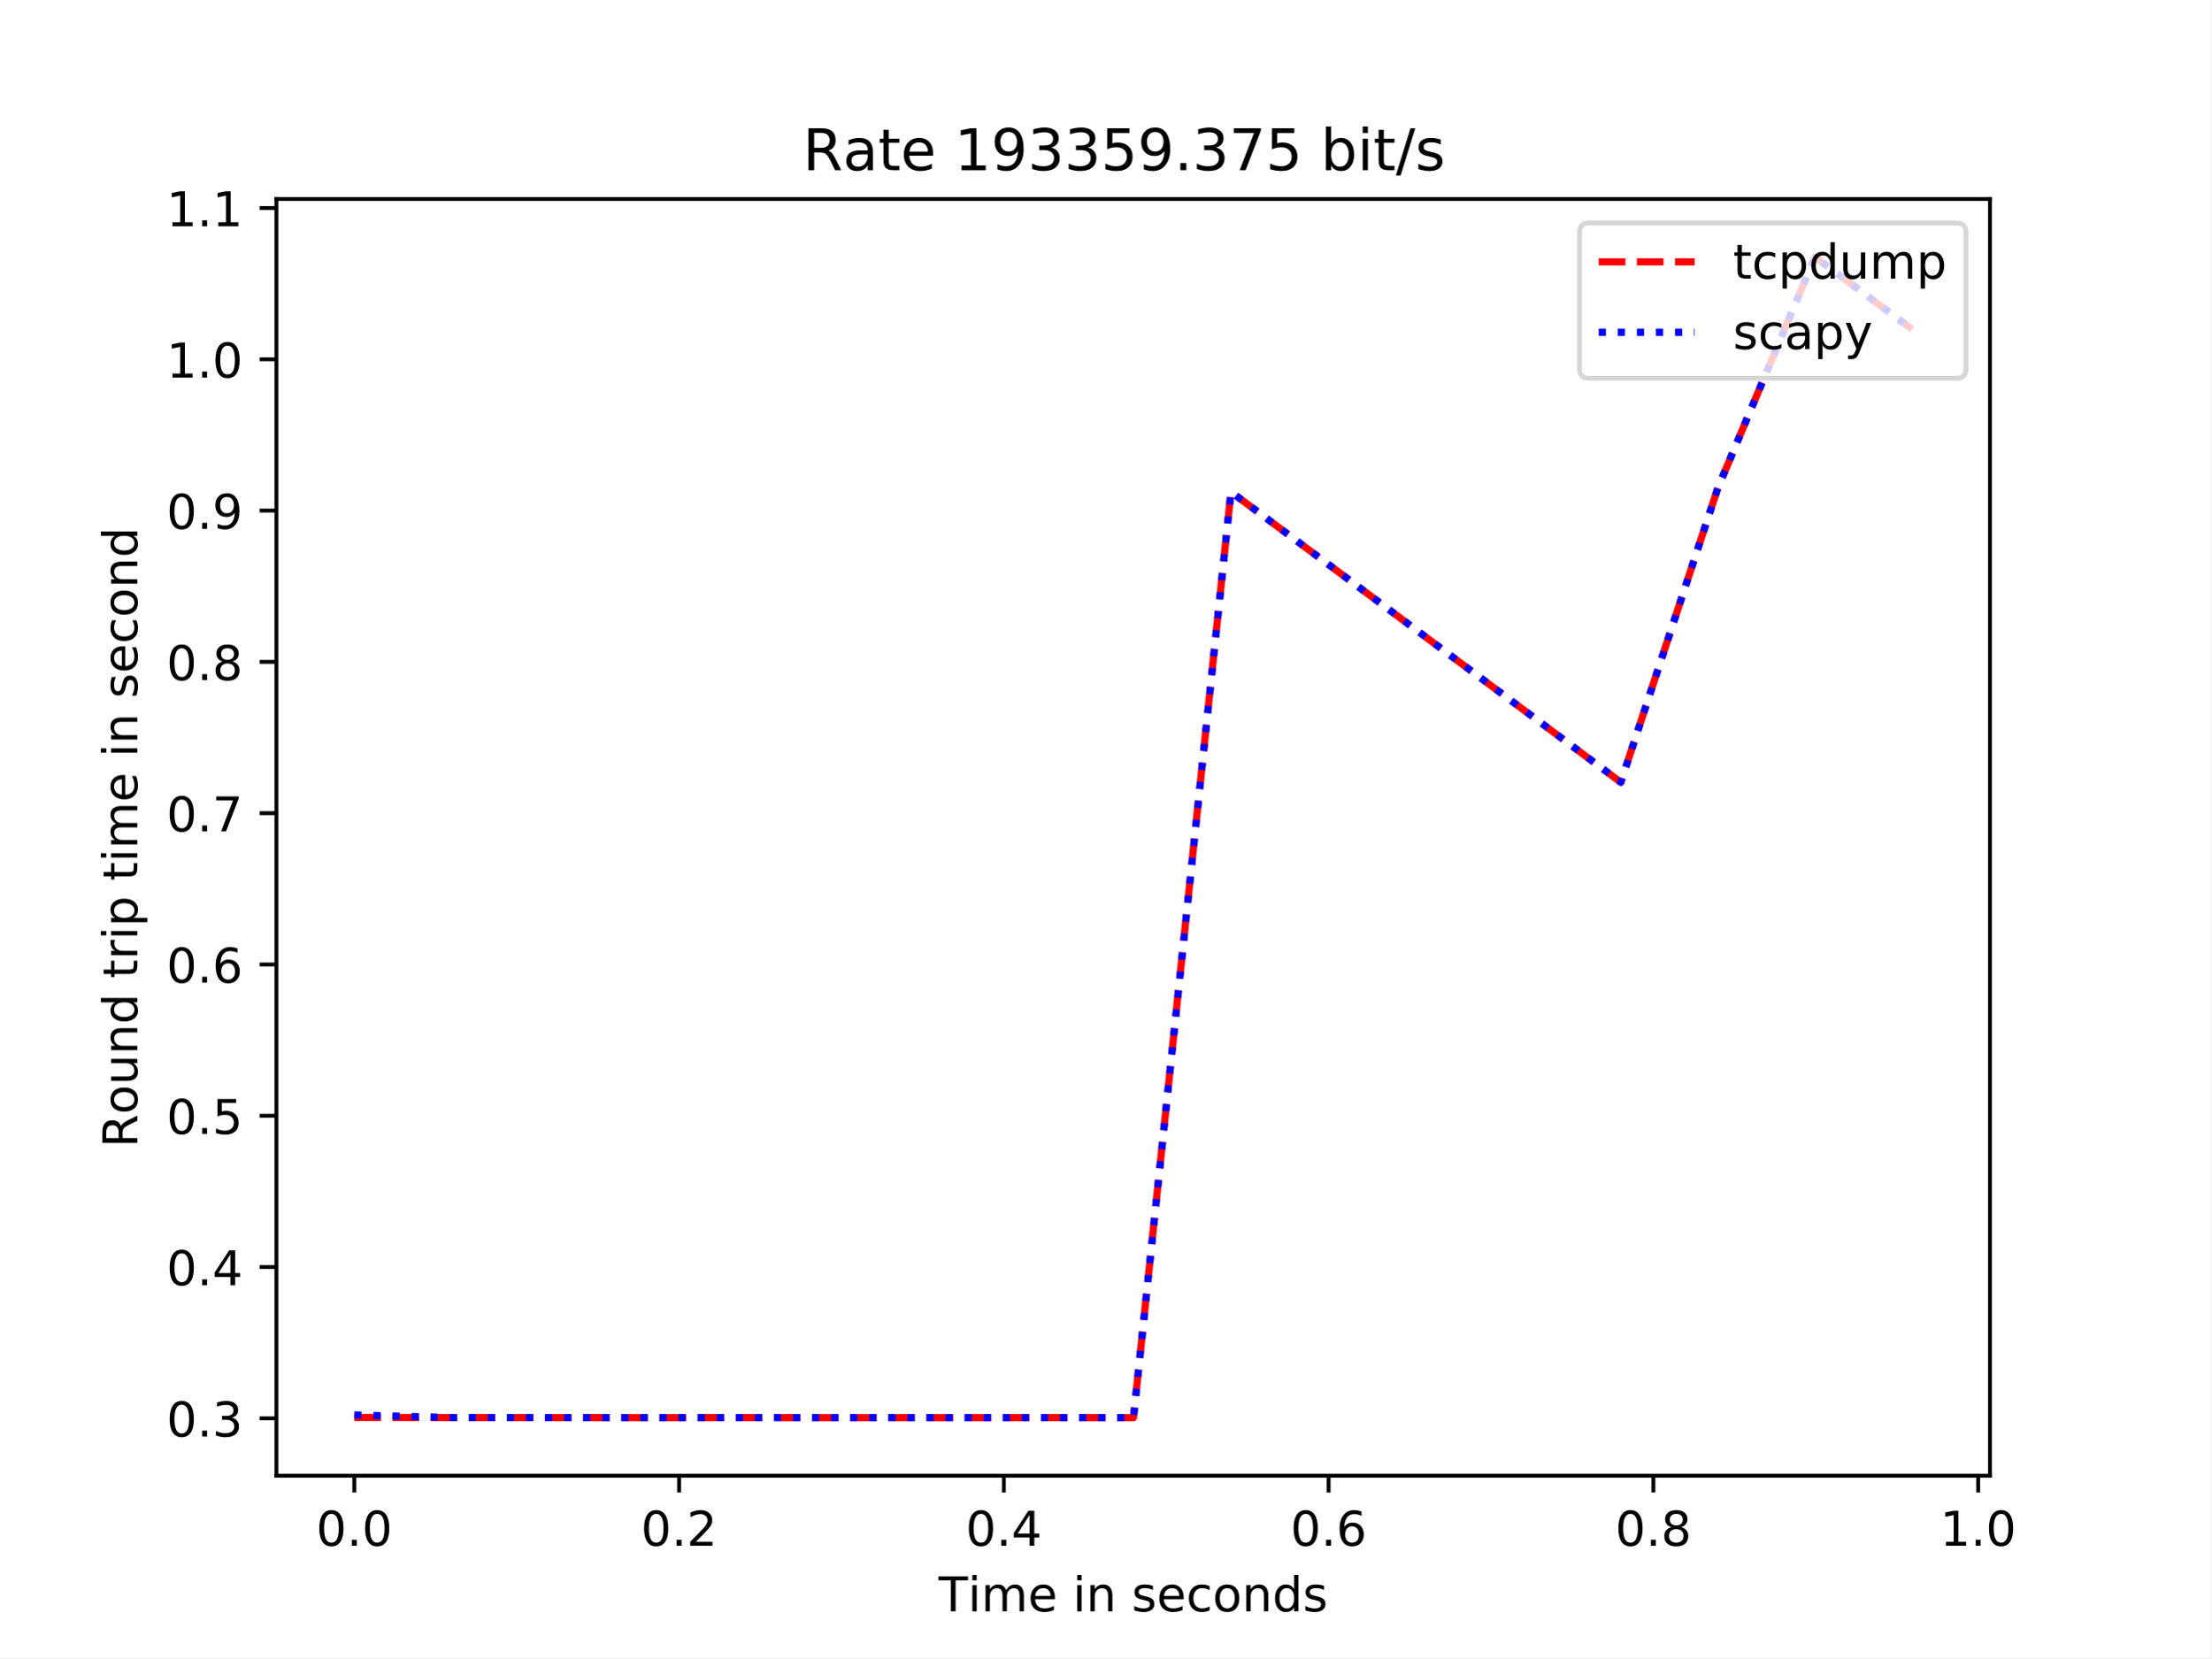
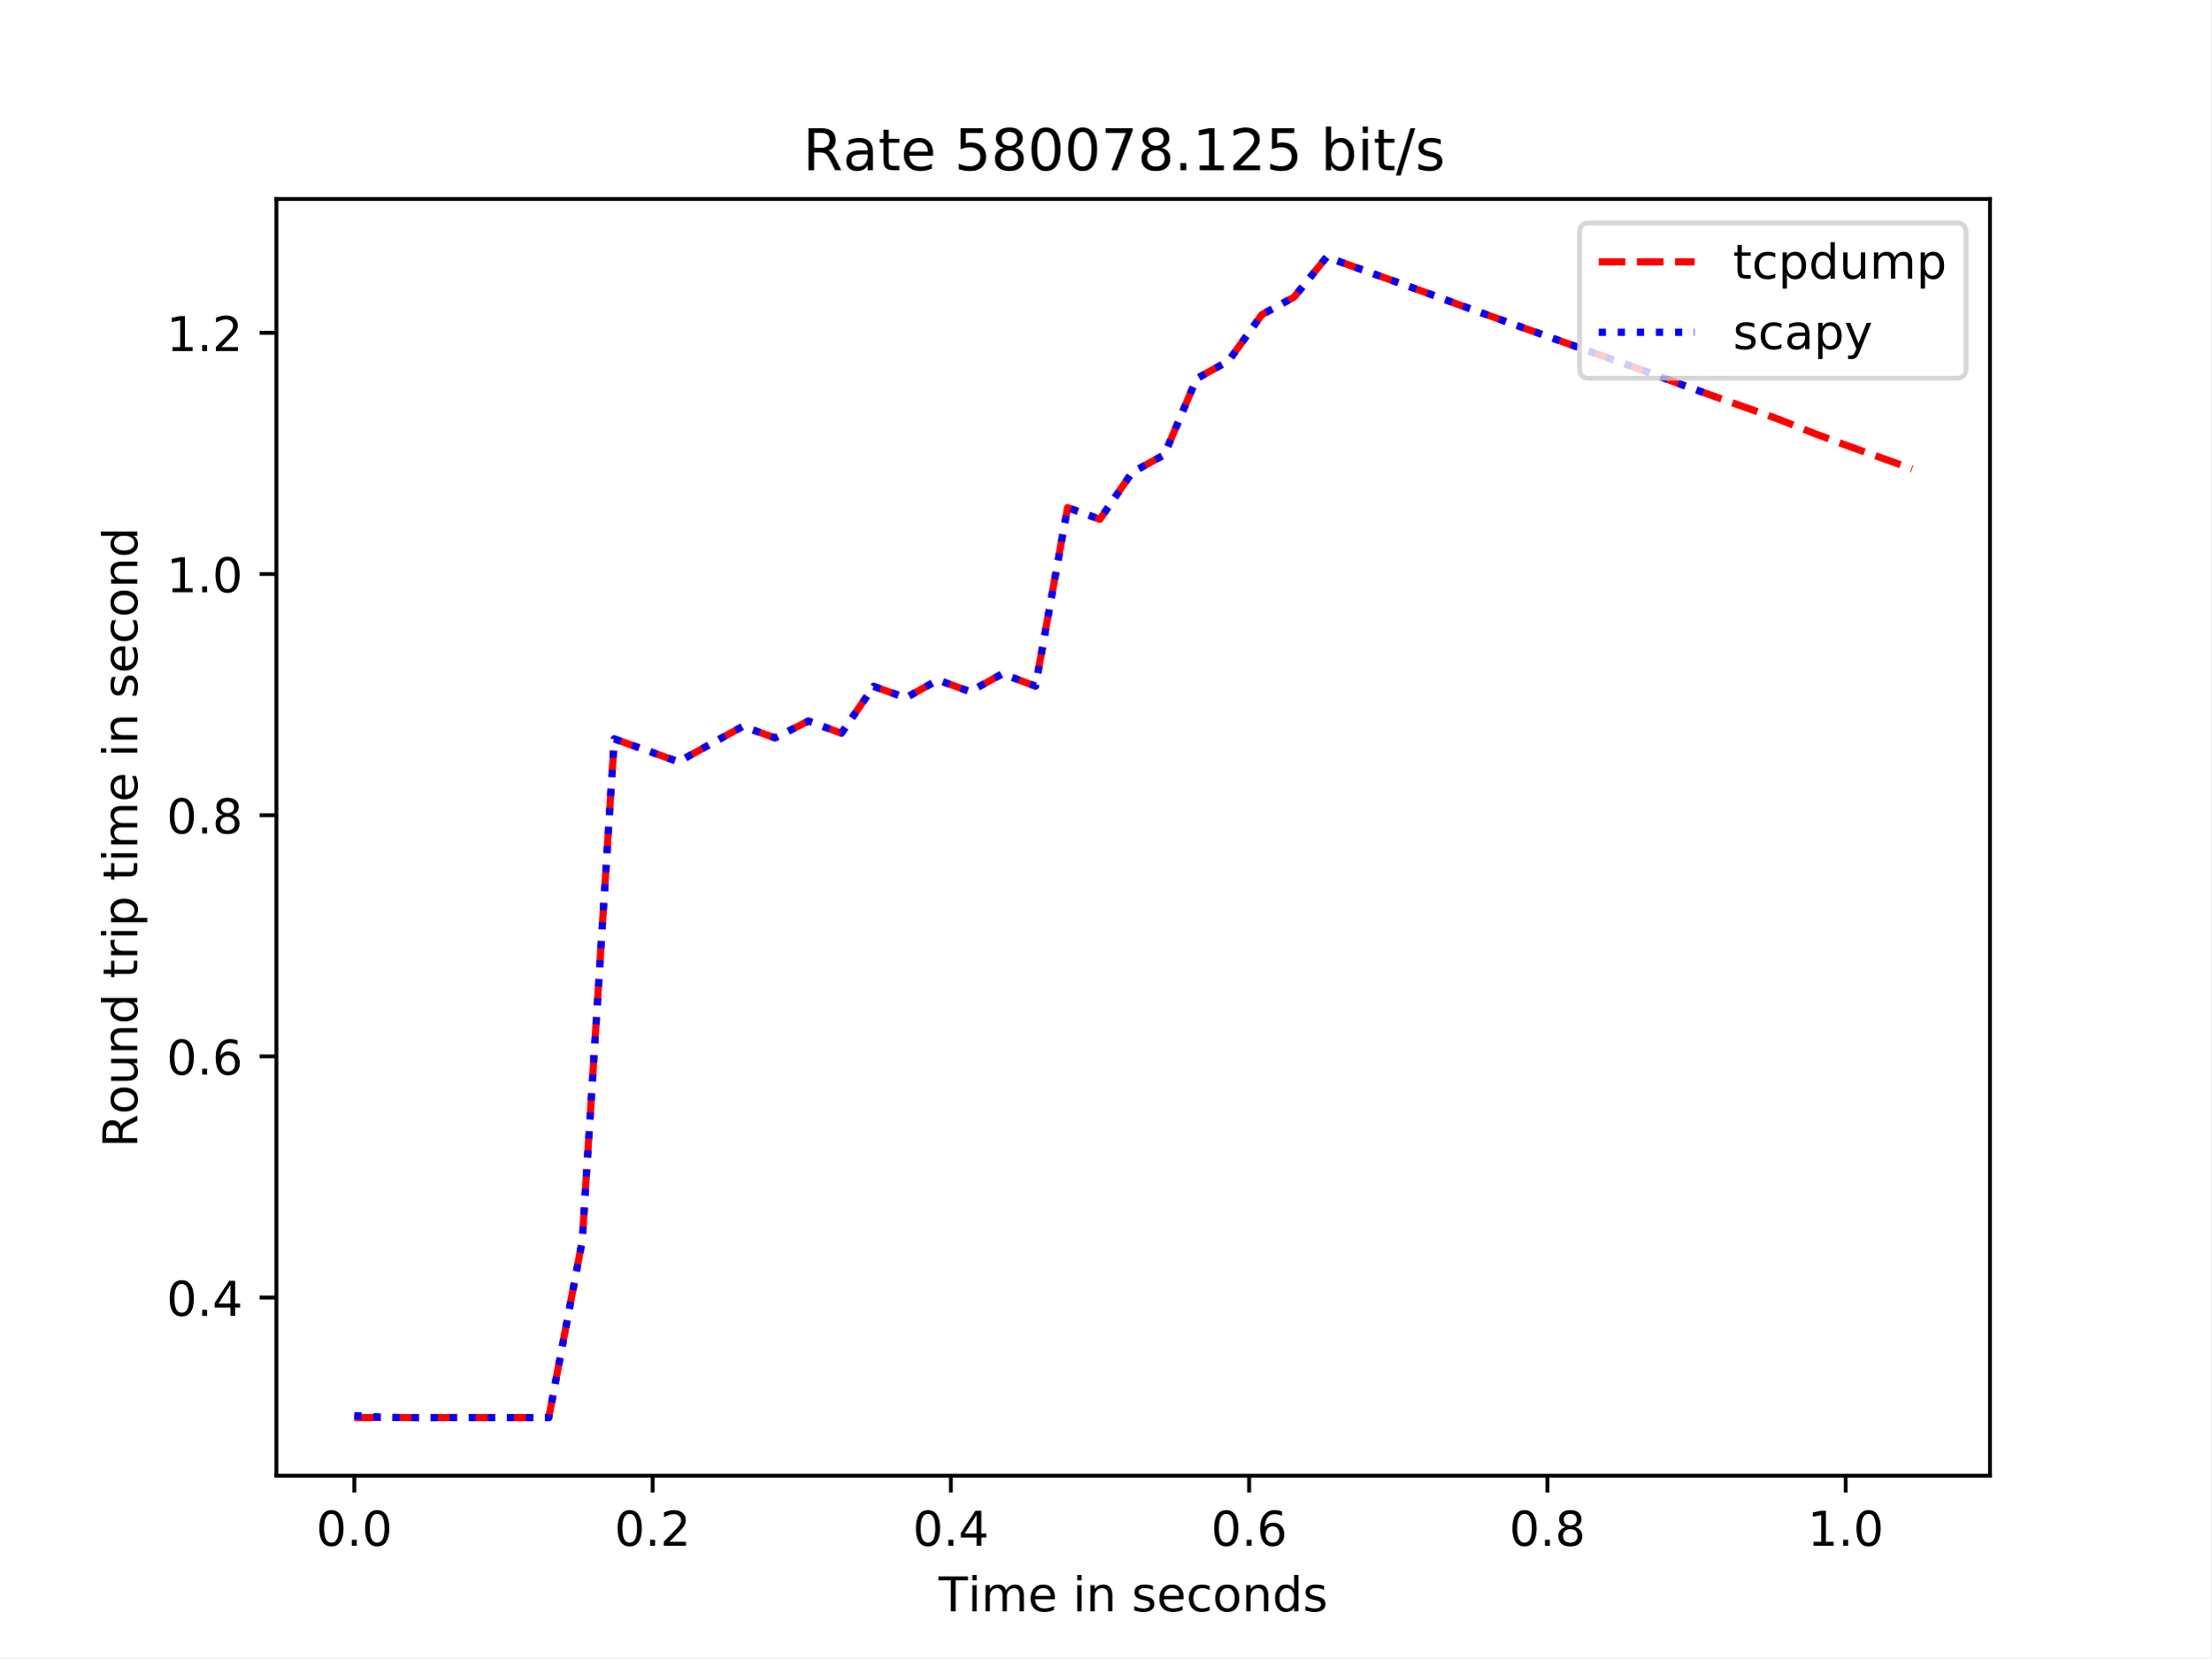
<svg xmlns="http://www.w3.org/2000/svg" xmlns:xlink="http://www.w3.org/1999/xlink" height="345.6pt" version="1.1" viewBox="0 0 460.8 345.6" width="460.8pt">
  <defs>
    <style type="text/css">
*{stroke-linecap:butt;stroke-linejoin:round;}
  </style>
  </defs>
  <g id="figure_1">
    <g id="patch_1">
      <path d="M 0 345.6  L 460.8 345.6  L 460.8 0  L 0 0  z " style="fill:#ffffff;" />
    </g>
    <g id="axes_1">
      <g id="patch_2">
        <path d="M 57.6 307.584  L 414.72 307.584  L 414.72 41.472  L 57.6 41.472  z " style="fill:#ffffff;" />
      </g>
      <g id="matplotlib.axis_1">
        <g id="xtick_1">
          <g id="line2d_1">
            <defs>
-               <path d="M 0 0  L 0 3.5  " id="m131bdda9d8" style="stroke:#000000;stroke-width:0.8;" />
-             </defs>
-             <g>
-               <use style="stroke:#000000;stroke-width:0.8;" x="73.833" xlink:href="#m131bdda9d8" y="307.584" />
+               <path d="M 0 0  L 0 3.5  " id="m1b5c8229ff" style="stroke:#000000;stroke-width:0.8;" />
+             </defs>
+             <g>
+               <use style="stroke:#000000;stroke-width:0.8;" x="73.833" xlink:href="#m1b5c8229ff" y="307.584" />
            </g>
          </g>
          <g id="text_1">
            <defs>
              <path d="M 31.781 66.406  Q 24.172 66.406 20.328 58.906  Q 16.5 51.422 16.5 36.375  Q 16.5 21.391 20.328 13.891  Q 24.172 6.391 31.781 6.391  Q 39.453 6.391 43.281 13.891  Q 47.125 21.391 47.125 36.375  Q 47.125 51.422 43.281 58.906  Q 39.453 66.406 31.781 66.406  z M 31.781 74.219  Q 44.047 74.219 50.516 64.516  Q 56.984 54.828 56.984 36.375  Q 56.984 17.969 50.516 8.266  Q 44.047 -1.422 31.781 -1.422  Q 19.531 -1.422 13.062 8.266  Q 6.594 17.969 6.594 36.375  Q 6.594 54.828 13.062 64.516  Q 19.531 74.219 31.781 74.219  z " id="DejaVuSans-30" />
              <path d="M 10.688 12.406  L 21 12.406  L 21 0  L 10.688 0  z " id="DejaVuSans-2e" />
            </defs>
            <g transform="translate(65.88116 322.1824)scale(0.1 -0.1)">
              <use xlink:href="#DejaVuSans-30" />
              <use x="63.623" xlink:href="#DejaVuSans-2e" />
              <use x="95.41" xlink:href="#DejaVuSans-30" />
            </g>
          </g>
        </g>
        <g id="xtick_2">
          <g id="line2d_2">
            <g>
-               <use style="stroke:#000000;stroke-width:0.8;" x="141.518" xlink:href="#m131bdda9d8" y="307.584" />
+               <use style="stroke:#000000;stroke-width:0.8;" x="135.997" xlink:href="#m1b5c8229ff" y="307.584" />
            </g>
          </g>
          <g id="text_2">
            <defs>
              <path d="M 19.188 8.297  L 53.609 8.297  L 53.609 0  L 7.328 0  L 7.328 8.297  Q 12.938 14.109 22.625 23.891  Q 32.328 33.688 34.812 36.531  Q 39.547 41.844 41.422 45.531  Q 43.312 49.219 43.312 52.781  Q 43.312 58.594 39.234 62.25  Q 35.156 65.922 28.609 65.922  Q 23.969 65.922 18.812 64.312  Q 13.672 62.703 7.812 59.422  L 7.812 69.391  Q 13.766 71.781 18.938 73  Q 24.125 74.219 28.422 74.219  Q 39.75 74.219 46.484 68.547  Q 53.219 62.891 53.219 53.422  Q 53.219 48.922 51.531 44.891  Q 49.859 40.875 45.406 35.406  Q 44.188 33.984 37.641 27.219  Q 31.109 20.453 19.188 8.297  z " id="DejaVuSans-32" />
            </defs>
-             <g transform="translate(133.5667 322.1824)scale(0.1 -0.1)">
+             <g transform="translate(128.0455 322.1824)scale(0.1 -0.1)">
              <use xlink:href="#DejaVuSans-30" />
              <use x="63.623" xlink:href="#DejaVuSans-2e" />
              <use x="95.41" xlink:href="#DejaVuSans-32" />
            </g>
          </g>
        </g>
        <g id="xtick_3">
          <g id="line2d_3">
            <g>
-               <use style="stroke:#000000;stroke-width:0.8;" x="209.204" xlink:href="#m131bdda9d8" y="307.584" />
+               <use style="stroke:#000000;stroke-width:0.8;" x="198.161" xlink:href="#m1b5c8229ff" y="307.584" />
            </g>
          </g>
          <g id="text_3">
            <defs>
              <path d="M 37.797 64.312  L 12.891 25.391  L 37.797 25.391  z M 35.203 72.906  L 47.609 72.906  L 47.609 25.391  L 58.016 25.391  L 58.016 17.188  L 47.609 17.188  L 47.609 0  L 37.797 0  L 37.797 17.188  L 4.891 17.188  L 4.891 26.703  z " id="DejaVuSans-34" />
            </defs>
-             <g transform="translate(201.2523 322.1824)scale(0.1 -0.1)">
+             <g transform="translate(190.2099 322.1824)scale(0.1 -0.1)">
              <use xlink:href="#DejaVuSans-30" />
              <use x="63.623" xlink:href="#DejaVuSans-2e" />
              <use x="95.41" xlink:href="#DejaVuSans-34" />
            </g>
          </g>
        </g>
        <g id="xtick_4">
          <g id="line2d_4">
            <g>
-               <use style="stroke:#000000;stroke-width:0.8;" x="276.889" xlink:href="#m131bdda9d8" y="307.584" />
+               <use style="stroke:#000000;stroke-width:0.8;" x="260.326" xlink:href="#m1b5c8229ff" y="307.584" />
            </g>
          </g>
          <g id="text_4">
            <defs>
              <path d="M 33.016 40.375  Q 26.375 40.375 22.484 35.828  Q 18.609 31.297 18.609 23.391  Q 18.609 15.531 22.484 10.953  Q 26.375 6.391 33.016 6.391  Q 39.656 6.391 43.531 10.953  Q 47.406 15.531 47.406 23.391  Q 47.406 31.297 43.531 35.828  Q 39.656 40.375 33.016 40.375  z M 52.594 71.297  L 52.594 62.312  Q 48.875 64.062 45.094 64.984  Q 41.312 65.922 37.594 65.922  Q 27.828 65.922 22.672 59.328  Q 17.531 52.734 16.797 39.406  Q 19.672 43.656 24.016 45.922  Q 28.375 48.188 33.594 48.188  Q 44.578 48.188 50.953 41.516  Q 57.328 34.859 57.328 23.391  Q 57.328 12.156 50.688 5.359  Q 44.047 -1.422 33.016 -1.422  Q 20.359 -1.422 13.672 8.266  Q 6.984 17.969 6.984 36.375  Q 6.984 53.656 15.188 63.938  Q 23.391 74.219 37.203 74.219  Q 40.922 74.219 44.703 73.484  Q 48.484 72.75 52.594 71.297  z " id="DejaVuSans-36" />
            </defs>
-             <g transform="translate(268.9379 322.1824)scale(0.1 -0.1)">
+             <g transform="translate(252.3742 322.1824)scale(0.1 -0.1)">
              <use xlink:href="#DejaVuSans-30" />
              <use x="63.623" xlink:href="#DejaVuSans-2e" />
              <use x="95.41" xlink:href="#DejaVuSans-36" />
            </g>
          </g>
        </g>
        <g id="xtick_5">
          <g id="line2d_5">
            <g>
-               <use style="stroke:#000000;stroke-width:0.8;" x="344.575" xlink:href="#m131bdda9d8" y="307.584" />
+               <use style="stroke:#000000;stroke-width:0.8;" x="322.49" xlink:href="#m1b5c8229ff" y="307.584" />
            </g>
          </g>
          <g id="text_5">
            <defs>
              <path d="M 31.781 34.625  Q 24.75 34.625 20.719 30.859  Q 16.703 27.094 16.703 20.516  Q 16.703 13.922 20.719 10.156  Q 24.75 6.391 31.781 6.391  Q 38.812 6.391 42.859 10.172  Q 46.922 13.969 46.922 20.516  Q 46.922 27.094 42.891 30.859  Q 38.875 34.625 31.781 34.625  z M 21.922 38.812  Q 15.578 40.375 12.031 44.719  Q 8.5 49.078 8.5 55.328  Q 8.5 64.062 14.719 69.141  Q 20.953 74.219 31.781 74.219  Q 42.672 74.219 48.875 69.141  Q 55.078 64.062 55.078 55.328  Q 55.078 49.078 51.531 44.719  Q 48 40.375 41.703 38.812  Q 48.828 37.156 52.797 32.312  Q 56.781 27.484 56.781 20.516  Q 56.781 9.906 50.312 4.234  Q 43.844 -1.422 31.781 -1.422  Q 19.734 -1.422 13.25 4.234  Q 6.781 9.906 6.781 20.516  Q 6.781 27.484 10.781 32.312  Q 14.797 37.156 21.922 38.812  z M 18.312 54.391  Q 18.312 48.734 21.844 45.562  Q 25.391 42.391 31.781 42.391  Q 38.141 42.391 41.719 45.562  Q 45.312 48.734 45.312 54.391  Q 45.312 60.062 41.719 63.234  Q 38.141 66.406 31.781 66.406  Q 25.391 66.406 21.844 63.234  Q 18.312 60.062 18.312 54.391  z " id="DejaVuSans-38" />
            </defs>
-             <g transform="translate(336.6235 322.1824)scale(0.1 -0.1)">
+             <g transform="translate(314.5386 322.1824)scale(0.1 -0.1)">
              <use xlink:href="#DejaVuSans-30" />
              <use x="63.623" xlink:href="#DejaVuSans-2e" />
              <use x="95.41" xlink:href="#DejaVuSans-38" />
            </g>
          </g>
        </g>
        <g id="xtick_6">
          <g id="line2d_6">
            <g>
-               <use style="stroke:#000000;stroke-width:0.8;" x="412.261" xlink:href="#m131bdda9d8" y="307.584" />
+               <use style="stroke:#000000;stroke-width:0.8;" x="384.654" xlink:href="#m1b5c8229ff" y="307.584" />
            </g>
          </g>
          <g id="text_6">
            <defs>
              <path d="M 12.406 8.297  L 28.516 8.297  L 28.516 63.922  L 10.984 60.406  L 10.984 69.391  L 28.422 72.906  L 38.281 72.906  L 38.281 8.297  L 54.391 8.297  L 54.391 0  L 12.406 0  z " id="DejaVuSans-31" />
            </defs>
-             <g transform="translate(404.3091 322.1824)scale(0.1 -0.1)">
+             <g transform="translate(376.7029 322.1824)scale(0.1 -0.1)">
              <use xlink:href="#DejaVuSans-31" />
              <use x="63.623" xlink:href="#DejaVuSans-2e" />
              <use x="95.41" xlink:href="#DejaVuSans-30" />
            </g>
          </g>
        </g>
        <g id="text_7">
          <defs>
            <path d="M -0.297 72.906  L 61.375 72.906  L 61.375 64.594  L 35.5 64.594  L 35.5 0  L 25.594 0  L 25.594 64.594  L -0.297 64.594  z " id="DejaVuSans-54" />
            <path d="M 9.422 54.688  L 18.406 54.688  L 18.406 0  L 9.422 0  z M 9.422 75.984  L 18.406 75.984  L 18.406 64.594  L 9.422 64.594  z " id="DejaVuSans-69" />
            <path d="M 52 44.188  Q 55.375 50.25 60.062 53.125  Q 64.75 56 71.094 56  Q 79.641 56 84.281 50.016  Q 88.922 44.047 88.922 33.016  L 88.922 0  L 79.891 0  L 79.891 32.719  Q 79.891 40.578 77.094 44.375  Q 74.312 48.188 68.609 48.188  Q 61.625 48.188 57.562 43.547  Q 53.516 38.922 53.516 30.906  L 53.516 0  L 44.484 0  L 44.484 32.719  Q 44.484 40.625 41.703 44.406  Q 38.922 48.188 33.109 48.188  Q 26.219 48.188 22.156 43.531  Q 18.109 38.875 18.109 30.906  L 18.109 0  L 9.078 0  L 9.078 54.688  L 18.109 54.688  L 18.109 46.188  Q 21.188 51.219 25.484 53.609  Q 29.781 56 35.688 56  Q 41.656 56 45.828 52.969  Q 50 49.953 52 44.188  z " id="DejaVuSans-6d" />
            <path d="M 56.203 29.594  L 56.203 25.203  L 14.891 25.203  Q 15.484 15.922 20.484 11.062  Q 25.484 6.203 34.422 6.203  Q 39.594 6.203 44.453 7.469  Q 49.312 8.734 54.109 11.281  L 54.109 2.781  Q 49.266 0.734 44.188 -0.344  Q 39.109 -1.422 33.891 -1.422  Q 20.797 -1.422 13.156 6.188  Q 5.516 13.812 5.516 26.812  Q 5.516 40.234 12.766 48.109  Q 20.016 56 32.328 56  Q 43.359 56 49.781 48.891  Q 56.203 41.797 56.203 29.594  z M 47.219 32.234  Q 47.125 39.594 43.094 43.984  Q 39.062 48.391 32.422 48.391  Q 24.906 48.391 20.391 44.141  Q 15.875 39.891 15.188 32.172  z " id="DejaVuSans-65" />
            <path id="DejaVuSans-20" />
            <path d="M 54.891 33.016  L 54.891 0  L 45.906 0  L 45.906 32.719  Q 45.906 40.484 42.875 44.328  Q 39.844 48.188 33.797 48.188  Q 26.516 48.188 22.312 43.547  Q 18.109 38.922 18.109 30.906  L 18.109 0  L 9.078 0  L 9.078 54.688  L 18.109 54.688  L 18.109 46.188  Q 21.344 51.125 25.703 53.562  Q 30.078 56 35.797 56  Q 45.219 56 50.047 50.172  Q 54.891 44.344 54.891 33.016  z " id="DejaVuSans-6e" />
            <path d="M 44.281 53.078  L 44.281 44.578  Q 40.484 46.531 36.375 47.5  Q 32.281 48.484 27.875 48.484  Q 21.188 48.484 17.844 46.438  Q 14.5 44.391 14.5 40.281  Q 14.5 37.156 16.891 35.375  Q 19.281 33.594 26.516 31.984  L 29.594 31.297  Q 39.156 29.25 43.188 25.516  Q 47.219 21.781 47.219 15.094  Q 47.219 7.469 41.188 3.016  Q 35.156 -1.422 24.609 -1.422  Q 20.219 -1.422 15.453 -0.562  Q 10.688 0.297 5.422 2  L 5.422 11.281  Q 10.406 8.688 15.234 7.391  Q 20.062 6.109 24.812 6.109  Q 31.156 6.109 34.562 8.281  Q 37.984 10.453 37.984 14.406  Q 37.984 18.062 35.516 20.016  Q 33.062 21.969 24.703 23.781  L 21.578 24.516  Q 13.234 26.266 9.516 29.906  Q 5.812 33.547 5.812 39.891  Q 5.812 47.609 11.281 51.797  Q 16.75 56 26.812 56  Q 31.781 56 36.172 55.266  Q 40.578 54.547 44.281 53.078  z " id="DejaVuSans-73" />
            <path d="M 48.781 52.594  L 48.781 44.188  Q 44.969 46.297 41.141 47.344  Q 37.312 48.391 33.406 48.391  Q 24.656 48.391 19.812 42.844  Q 14.984 37.312 14.984 27.297  Q 14.984 17.281 19.812 11.734  Q 24.656 6.203 33.406 6.203  Q 37.312 6.203 41.141 7.25  Q 44.969 8.297 48.781 10.406  L 48.781 2.094  Q 45.016 0.344 40.984 -0.531  Q 36.969 -1.422 32.422 -1.422  Q 20.062 -1.422 12.781 6.344  Q 5.516 14.109 5.516 27.297  Q 5.516 40.672 12.859 48.328  Q 20.219 56 33.016 56  Q 37.156 56 41.109 55.141  Q 45.062 54.297 48.781 52.594  z " id="DejaVuSans-63" />
            <path d="M 30.609 48.391  Q 23.391 48.391 19.188 42.75  Q 14.984 37.109 14.984 27.297  Q 14.984 17.484 19.156 11.844  Q 23.344 6.203 30.609 6.203  Q 37.797 6.203 41.984 11.859  Q 46.188 17.531 46.188 27.297  Q 46.188 37.016 41.984 42.703  Q 37.797 48.391 30.609 48.391  z M 30.609 56  Q 42.328 56 49.016 48.375  Q 55.719 40.766 55.719 27.297  Q 55.719 13.875 49.016 6.219  Q 42.328 -1.422 30.609 -1.422  Q 18.844 -1.422 12.172 6.219  Q 5.516 13.875 5.516 27.297  Q 5.516 40.766 12.172 48.375  Q 18.844 56 30.609 56  z " id="DejaVuSans-6f" />
            <path d="M 45.406 46.391  L 45.406 75.984  L 54.391 75.984  L 54.391 0  L 45.406 0  L 45.406 8.203  Q 42.578 3.328 38.25 0.953  Q 33.938 -1.422 27.875 -1.422  Q 17.969 -1.422 11.734 6.484  Q 5.516 14.406 5.516 27.297  Q 5.516 40.188 11.734 48.094  Q 17.969 56 27.875 56  Q 33.938 56 38.25 53.625  Q 42.578 51.266 45.406 46.391  z M 14.797 27.297  Q 14.797 17.391 18.875 11.75  Q 22.953 6.109 30.078 6.109  Q 37.203 6.109 41.297 11.75  Q 45.406 17.391 45.406 27.297  Q 45.406 37.203 41.297 42.844  Q 37.203 48.484 30.078 48.484  Q 22.953 48.484 18.875 42.844  Q 14.797 37.203 14.797 27.297  z " id="DejaVuSans-64" />
          </defs>
          <g transform="translate(195.5991 335.8606)scale(0.1 -0.1)">
            <use xlink:href="#DejaVuSans-54" />
            <use x="61.037" xlink:href="#DejaVuSans-69" />
            <use x="88.82" xlink:href="#DejaVuSans-6d" />
            <use x="186.232" xlink:href="#DejaVuSans-65" />
            <use x="247.756" xlink:href="#DejaVuSans-20" />
            <use x="279.543" xlink:href="#DejaVuSans-69" />
            <use x="307.326" xlink:href="#DejaVuSans-6e" />
            <use x="370.705" xlink:href="#DejaVuSans-20" />
            <use x="402.492" xlink:href="#DejaVuSans-73" />
            <use x="454.592" xlink:href="#DejaVuSans-65" />
            <use x="516.115" xlink:href="#DejaVuSans-63" />
            <use x="571.096" xlink:href="#DejaVuSans-6f" />
            <use x="632.277" xlink:href="#DejaVuSans-6e" />
            <use x="695.656" xlink:href="#DejaVuSans-64" />
            <use x="759.133" xlink:href="#DejaVuSans-73" />
          </g>
        </g>
      </g>
      <g id="matplotlib.axis_2">
        <g id="ytick_1">
          <g id="line2d_7">
            <defs>
-               <path d="M 0 0  L -3.5 0  " id="m7738906a3e" style="stroke:#000000;stroke-width:0.8;" />
-             </defs>
-             <g>
-               <use style="stroke:#000000;stroke-width:0.8;" x="57.6" xlink:href="#m7738906a3e" y="295.624" />
+               <path d="M 0 0  L -3.5 0  " id="m615da1d7e6" style="stroke:#000000;stroke-width:0.8;" />
+             </defs>
+             <g>
+               <use style="stroke:#000000;stroke-width:0.8;" x="57.6" xlink:href="#m615da1d7e6" y="270.459" />
            </g>
          </g>
          <g id="text_8">
-             <defs>
-               <path d="M 40.578 39.312  Q 47.656 37.797 51.625 33  Q 55.609 28.219 55.609 21.188  Q 55.609 10.406 48.188 4.484  Q 40.766 -1.422 27.094 -1.422  Q 22.516 -1.422 17.656 -0.516  Q 12.797 0.391 7.625 2.203  L 7.625 11.719  Q 11.719 9.328 16.594 8.109  Q 21.484 6.891 26.812 6.891  Q 36.078 6.891 40.938 10.547  Q 45.797 14.203 45.797 21.188  Q 45.797 27.641 41.281 31.266  Q 36.766 34.906 28.719 34.906  L 20.219 34.906  L 20.219 43.016  L 29.109 43.016  Q 36.375 43.016 40.234 45.922  Q 44.094 48.828 44.094 54.297  Q 44.094 59.906 40.109 62.906  Q 36.141 65.922 28.719 65.922  Q 24.656 65.922 20.016 65.031  Q 15.375 64.156 9.812 62.312  L 9.812 71.094  Q 15.438 72.656 20.344 73.438  Q 25.25 74.219 29.594 74.219  Q 40.828 74.219 47.359 69.109  Q 53.906 64.016 53.906 55.328  Q 53.906 49.266 50.438 45.094  Q 46.969 40.922 40.578 39.312  z " id="DejaVuSans-33" />
-             </defs>
-             <g transform="translate(34.69687 299.4231)scale(0.1 -0.1)">
-               <use xlink:href="#DejaVuSans-30" />
-               <use x="63.623" xlink:href="#DejaVuSans-2e" />
-               <use x="95.41" xlink:href="#DejaVuSans-33" />
+             <g transform="translate(34.69687 274.2587)scale(0.1 -0.1)">
+               <use xlink:href="#DejaVuSans-30" />
+               <use x="63.623" xlink:href="#DejaVuSans-2e" />
+               <use x="95.41" xlink:href="#DejaVuSans-34" />
            </g>
          </g>
        </g>
        <g id="ytick_2">
          <g id="line2d_8">
            <g>
-               <use style="stroke:#000000;stroke-width:0.8;" x="57.6" xlink:href="#m7738906a3e" y="264.09" />
+               <use style="stroke:#000000;stroke-width:0.8;" x="57.6" xlink:href="#m615da1d7e6" y="220.186" />
            </g>
          </g>
          <g id="text_9">
-             <g transform="translate(34.69687 267.8895)scale(0.1 -0.1)">
-               <use xlink:href="#DejaVuSans-30" />
-               <use x="63.623" xlink:href="#DejaVuSans-2e" />
-               <use x="95.41" xlink:href="#DejaVuSans-34" />
+             <g transform="translate(34.69687 223.9854)scale(0.1 -0.1)">
+               <use xlink:href="#DejaVuSans-30" />
+               <use x="63.623" xlink:href="#DejaVuSans-2e" />
+               <use x="95.41" xlink:href="#DejaVuSans-36" />
            </g>
          </g>
        </g>
        <g id="ytick_3">
          <g id="line2d_9">
            <g>
-               <use style="stroke:#000000;stroke-width:0.8;" x="57.6" xlink:href="#m7738906a3e" y="232.557" />
+               <use style="stroke:#000000;stroke-width:0.8;" x="57.6" xlink:href="#m615da1d7e6" y="169.913" />
            </g>
          </g>
          <g id="text_10">
-             <defs>
-               <path d="M 10.797 72.906  L 49.516 72.906  L 49.516 64.594  L 19.828 64.594  L 19.828 46.734  Q 21.969 47.469 24.109 47.828  Q 26.266 48.188 28.422 48.188  Q 40.625 48.188 47.75 41.5  Q 54.891 34.812 54.891 23.391  Q 54.891 11.625 47.562 5.094  Q 40.234 -1.422 26.906 -1.422  Q 22.312 -1.422 17.547 -0.641  Q 12.797 0.141 7.719 1.703  L 7.719 11.625  Q 12.109 9.234 16.797 8.062  Q 21.484 6.891 26.703 6.891  Q 35.156 6.891 40.078 11.328  Q 45.016 15.766 45.016 23.391  Q 45.016 31 40.078 35.438  Q 35.156 39.891 26.703 39.891  Q 22.75 39.891 18.812 39.016  Q 14.891 38.141 10.797 36.281  z " id="DejaVuSans-35" />
-             </defs>
-             <g transform="translate(34.69687 236.3559)scale(0.1 -0.1)">
-               <use xlink:href="#DejaVuSans-30" />
-               <use x="63.623" xlink:href="#DejaVuSans-2e" />
-               <use x="95.41" xlink:href="#DejaVuSans-35" />
+             <g transform="translate(34.69687 173.7121)scale(0.1 -0.1)">
+               <use xlink:href="#DejaVuSans-30" />
+               <use x="63.623" xlink:href="#DejaVuSans-2e" />
+               <use x="95.41" xlink:href="#DejaVuSans-38" />
            </g>
          </g>
        </g>
        <g id="ytick_4">
          <g id="line2d_10">
            <g>
-               <use style="stroke:#000000;stroke-width:0.8;" x="57.6" xlink:href="#m7738906a3e" y="201.023" />
+               <use style="stroke:#000000;stroke-width:0.8;" x="57.6" xlink:href="#m615da1d7e6" y="119.64" />
            </g>
          </g>
          <g id="text_11">
-             <g transform="translate(34.69687 204.8222)scale(0.1 -0.1)">
-               <use xlink:href="#DejaVuSans-30" />
-               <use x="63.623" xlink:href="#DejaVuSans-2e" />
-               <use x="95.41" xlink:href="#DejaVuSans-36" />
+             <g transform="translate(34.69687 123.4389)scale(0.1 -0.1)">
+               <use xlink:href="#DejaVuSans-31" />
+               <use x="63.623" xlink:href="#DejaVuSans-2e" />
+               <use x="95.41" xlink:href="#DejaVuSans-30" />
            </g>
          </g>
        </g>
        <g id="ytick_5">
          <g id="line2d_11">
            <g>
-               <use style="stroke:#000000;stroke-width:0.8;" x="57.6" xlink:href="#m7738906a3e" y="169.489" />
+               <use style="stroke:#000000;stroke-width:0.8;" x="57.6" xlink:href="#m615da1d7e6" y="69.366" />
            </g>
          </g>
          <g id="text_12">
-             <defs>
-               <path d="M 8.203 72.906  L 55.078 72.906  L 55.078 68.703  L 28.609 0  L 18.312 0  L 43.219 64.594  L 8.203 64.594  z " id="DejaVuSans-37" />
-             </defs>
-             <g transform="translate(34.69687 173.2886)scale(0.1 -0.1)">
-               <use xlink:href="#DejaVuSans-30" />
-               <use x="63.623" xlink:href="#DejaVuSans-2e" />
-               <use x="95.41" xlink:href="#DejaVuSans-37" />
-             </g>
-           </g>
-         </g>
-         <g id="ytick_6">
-           <g id="line2d_12">
-             <g>
-               <use style="stroke:#000000;stroke-width:0.8;" x="57.6" xlink:href="#m7738906a3e" y="137.956" />
-             </g>
-           </g>
-           <g id="text_13">
-             <g transform="translate(34.69687 141.755)scale(0.1 -0.1)">
-               <use xlink:href="#DejaVuSans-30" />
-               <use x="63.623" xlink:href="#DejaVuSans-2e" />
-               <use x="95.41" xlink:href="#DejaVuSans-38" />
-             </g>
-           </g>
-         </g>
-         <g id="ytick_7">
-           <g id="line2d_13">
-             <g>
-               <use style="stroke:#000000;stroke-width:0.8;" x="57.6" xlink:href="#m7738906a3e" y="106.422" />
-             </g>
-           </g>
-           <g id="text_14">
-             <defs>
-               <path d="M 10.984 1.516  L 10.984 10.5  Q 14.703 8.734 18.5 7.812  Q 22.312 6.891 25.984 6.891  Q 35.75 6.891 40.891 13.453  Q 46.047 20.016 46.781 33.406  Q 43.953 29.203 39.594 26.953  Q 35.25 24.703 29.984 24.703  Q 19.047 24.703 12.672 31.312  Q 6.297 37.938 6.297 49.422  Q 6.297 60.641 12.938 67.422  Q 19.578 74.219 30.609 74.219  Q 43.266 74.219 49.922 64.516  Q 56.594 54.828 56.594 36.375  Q 56.594 19.141 48.406 8.859  Q 40.234 -1.422 26.422 -1.422  Q 22.703 -1.422 18.891 -0.688  Q 15.094 0.047 10.984 1.516  z M 30.609 32.422  Q 37.25 32.422 41.125 36.953  Q 45.016 41.5 45.016 49.422  Q 45.016 57.281 41.125 61.844  Q 37.25 66.406 30.609 66.406  Q 23.969 66.406 20.094 61.844  Q 16.219 57.281 16.219 49.422  Q 16.219 41.5 20.094 36.953  Q 23.969 32.422 30.609 32.422  z " id="DejaVuSans-39" />
-             </defs>
-             <g transform="translate(34.69687 110.2213)scale(0.1 -0.1)">
-               <use xlink:href="#DejaVuSans-30" />
-               <use x="63.623" xlink:href="#DejaVuSans-2e" />
-               <use x="95.41" xlink:href="#DejaVuSans-39" />
-             </g>
-           </g>
-         </g>
-         <g id="ytick_8">
-           <g id="line2d_14">
-             <g>
-               <use style="stroke:#000000;stroke-width:0.8;" x="57.6" xlink:href="#m7738906a3e" y="74.888" />
-             </g>
-           </g>
-           <g id="text_15">
-             <g transform="translate(34.69687 78.68772)scale(0.1 -0.1)">
+             <g transform="translate(34.69687 73.1656)scale(0.1 -0.1)">
              <use xlink:href="#DejaVuSans-31" />
              <use x="63.623" xlink:href="#DejaVuSans-2e" />
-               <use x="95.41" xlink:href="#DejaVuSans-30" />
-             </g>
-           </g>
-         </g>
-         <g id="ytick_9">
-           <g id="line2d_15">
-             <g>
-               <use style="stroke:#000000;stroke-width:0.8;" x="57.6" xlink:href="#m7738906a3e" y="43.355" />
-             </g>
-           </g>
-           <g id="text_16">
-             <g transform="translate(34.69687 47.15409)scale(0.1 -0.1)">
-               <use xlink:href="#DejaVuSans-31" />
-               <use x="63.623" xlink:href="#DejaVuSans-2e" />
-               <use x="95.41" xlink:href="#DejaVuSans-31" />
-             </g>
-           </g>
-         </g>
-         <g id="text_17">
+               <use x="95.41" xlink:href="#DejaVuSans-32" />
+             </g>
+           </g>
+         </g>
+         <g id="text_13">
          <defs>
            <path d="M 44.391 34.188  Q 47.562 33.109 50.562 29.594  Q 53.562 26.078 56.594 19.922  L 66.609 0  L 56 0  L 46.688 18.703  Q 43.062 26.031 39.672 28.422  Q 36.281 30.812 30.422 30.812  L 19.672 30.812  L 19.672 0  L 9.812 0  L 9.812 72.906  L 32.078 72.906  Q 44.578 72.906 50.734 67.672  Q 56.891 62.453 56.891 51.906  Q 56.891 45.016 53.688 40.469  Q 50.484 35.938 44.391 34.188  z M 19.672 64.797  L 19.672 38.922  L 32.078 38.922  Q 39.203 38.922 42.844 42.219  Q 46.484 45.516 46.484 51.906  Q 46.484 58.297 42.844 61.547  Q 39.203 64.797 32.078 64.797  z " id="DejaVuSans-52" />
            <path d="M 8.5 21.578  L 8.5 54.688  L 17.484 54.688  L 17.484 21.922  Q 17.484 14.156 20.5 10.266  Q 23.531 6.391 29.594 6.391  Q 36.859 6.391 41.078 11.031  Q 45.312 15.672 45.312 23.688  L 45.312 54.688  L 54.297 54.688  L 54.297 0  L 45.312 0  L 45.312 8.406  Q 42.047 3.422 37.719 1  Q 33.406 -1.422 27.688 -1.422  Q 18.266 -1.422 13.375 4.438  Q 8.5 10.297 8.5 21.578  z M 31.109 56  z " id="DejaVuSans-75" />
            <path d="M 18.312 70.219  L 18.312 54.688  L 36.812 54.688  L 36.812 47.703  L 18.312 47.703  L 18.312 18.016  Q 18.312 11.328 20.141 9.422  Q 21.969 7.516 27.594 7.516  L 36.812 7.516  L 36.812 0  L 27.594 0  Q 17.188 0 13.234 3.875  Q 9.281 7.766 9.281 18.016  L 9.281 47.703  L 2.688 47.703  L 2.688 54.688  L 9.281 54.688  L 9.281 70.219  z " id="DejaVuSans-74" />
            <path d="M 41.109 46.297  Q 39.594 47.172 37.812 47.578  Q 36.031 48 33.891 48  Q 26.266 48 22.188 43.047  Q 18.109 38.094 18.109 28.812  L 18.109 0  L 9.078 0  L 9.078 54.688  L 18.109 54.688  L 18.109 46.188  Q 20.953 51.172 25.484 53.578  Q 30.031 56 36.531 56  Q 37.453 56 38.578 55.875  Q 39.703 55.766 41.062 55.516  z " id="DejaVuSans-72" />
            <path d="M 18.109 8.203  L 18.109 -20.797  L 9.078 -20.797  L 9.078 54.688  L 18.109 54.688  L 18.109 46.391  Q 20.953 51.266 25.266 53.625  Q 29.594 56 35.594 56  Q 45.562 56 51.781 48.094  Q 58.016 40.188 58.016 27.297  Q 58.016 14.406 51.781 6.484  Q 45.562 -1.422 35.594 -1.422  Q 29.594 -1.422 25.266 0.953  Q 20.953 3.328 18.109 8.203  z M 48.688 27.297  Q 48.688 37.203 44.609 42.844  Q 40.531 48.484 33.406 48.484  Q 26.266 48.484 22.188 42.844  Q 18.109 37.203 18.109 27.297  Q 18.109 17.391 22.188 11.75  Q 26.266 6.109 33.406 6.109  Q 40.531 6.109 44.609 11.75  Q 48.688 17.391 48.688 27.297  z " id="DejaVuSans-70" />
          </defs>
          <g transform="translate(28.61719 239.1921)rotate(-90)scale(0.1 -0.1)">
            <use xlink:href="#DejaVuSans-52" />
            <use x="69.42" xlink:href="#DejaVuSans-6f" />
            <use x="130.602" xlink:href="#DejaVuSans-75" />
            <use x="193.98" xlink:href="#DejaVuSans-6e" />
            <use x="257.359" xlink:href="#DejaVuSans-64" />
            <use x="320.836" xlink:href="#DejaVuSans-20" />
            <use x="352.623" xlink:href="#DejaVuSans-74" />
            <use x="391.832" xlink:href="#DejaVuSans-72" />
            <use x="432.945" xlink:href="#DejaVuSans-69" />
            <use x="460.729" xlink:href="#DejaVuSans-70" />
            <use x="524.205" xlink:href="#DejaVuSans-20" />
            <use x="555.992" xlink:href="#DejaVuSans-74" />
            <use x="595.201" xlink:href="#DejaVuSans-69" />
            <use x="622.984" xlink:href="#DejaVuSans-6d" />
            <use x="720.396" xlink:href="#DejaVuSans-65" />
            <use x="781.92" xlink:href="#DejaVuSans-20" />
            <use x="813.707" xlink:href="#DejaVuSans-69" />
            <use x="841.49" xlink:href="#DejaVuSans-6e" />
            <use x="904.869" xlink:href="#DejaVuSans-20" />
            <use x="936.656" xlink:href="#DejaVuSans-73" />
            <use x="988.756" xlink:href="#DejaVuSans-65" />
            <use x="1050.279" xlink:href="#DejaVuSans-63" />
            <use x="1105.26" xlink:href="#DejaVuSans-6f" />
            <use x="1166.441" xlink:href="#DejaVuSans-6e" />
            <use x="1229.82" xlink:href="#DejaVuSans-64" />
          </g>
        </g>
      </g>
-       <g id="line2d_16">
-         <path clip-path="url(#p6a780490ad)" d="M 73.833 295.435  L 94.189 295.478  L 114.494 295.478  L 134.779 295.488  L 155.047 295.48  L 175.306 295.488  L 195.618 295.488  L 215.918 295.482  L 236.22 295.485  L 256.533 102.523  L 276.88 117.672  L 297.198 132.83  L 317.539 147.973  L 337.782 163.053  L 358.014 101.702  L 378.245 53.575  L 398.48 68.624  " style="fill:none;stroke:#ff0000;stroke-dasharray:5.55,2.4;stroke-dashoffset:0;stroke-width:1.5;" />
-       </g>
-       <g id="line2d_17">
-         <path clip-path="url(#p6a780490ad)" d="M 73.833 294.931  L 94.193 295.468  L 114.499 295.469  L 134.784 295.479  L 155.052 295.473  L 175.312 295.48  L 195.623 295.479  L 215.924 295.474  L 236.226 295.477  L 256.538 102.515  L 276.885 117.664  L 297.203 132.821  L 317.532 147.953  L 337.79 163.046  L 358.021 101.695  L 378.252 53.568  L 398.487 68.617  " style="fill:none;stroke:#0000ff;stroke-dasharray:1.5,2.475;stroke-dashoffset:0;stroke-width:1.5;" />
+       <g id="line2d_12">
+         <path clip-path="url(#pcb7dc74775)" d="M 73.833 295.48  L 80.803 295.44  L 87.49 295.488  L 94.217 295.467  L 100.931 295.474  L 107.65 295.477  L 114.354 295.479  L 121.318 258.684  L 128.006 154.011  L 134.686 156.389  L 141.38 158.78  L 148.099 155.08  L 154.799 151.389  L 161.521 153.798  L 168.46 150.292  L 175.339 152.828  L 182.07 143.064  L 188.761 145.454  L 195.451 141.737  L 202.176 144.151  L 208.874 140.447  L 215.8 143.007  L 222.483 105.8  L 229.219 108.242  L 235.932 98.452  L 242.661 94.776  L 249.369 78.915  L 256.054 75.204  L 262.971 65.577  L 269.7 61.913  L 276.469 53.575  L 283.174 55.968  L 289.872 58.365  L 296.588 60.767  L 303.51 63.315  L 310.216 65.729  L 316.914 68.122  L 323.6 70.501  L 330.29 72.886  L 336.971 75.243  L 343.704 77.67  L 350.596 80.218  L 357.351 82.644  L 364.016 85.004  L 370.711 87.396  L 378.122 90.348  L 385.036 92.906  L 391.732 95.294  L 398.487 97.736  " style="fill:none;stroke:#ff0000;stroke-dasharray:5.55,2.4;stroke-dashoffset:0;stroke-width:1.5;" />
+       </g>
+       <g id="line2d_13">
+         <path clip-path="url(#pcb7dc74775)" d="M 73.833 295.062  L 80.807 295.433  L 87.494 295.481  L 94.222 295.46  L 100.935 295.467  L 107.654 295.47  L 114.359 295.472  L 121.322 258.676  L 128.011 154.005  L 134.692 156.383  L 141.385 158.774  L 148.103 155.073  L 154.804 151.383  L 161.525 153.792  L 168.465 150.285  L 175.345 152.821  L 182.075 143.057  L 188.765 145.447  L 195.457 141.731  L 202.18 144.144  L 208.879 140.439  L 215.805 143.001  L 222.487 105.794  L 229.211 108.225  L 235.936 98.445  L 242.666 94.769  L 249.374 78.908  L 256.059 75.197  L 262.975 65.57  L 269.704 61.905  L 276.473 53.568  L 283.179 55.962  L 289.877 58.359  L 296.593 60.76  L 303.514 63.308  L 310.22 65.723  L 316.918 68.115  L 323.605 70.494  L 330.295 72.879  L 336.976 75.237  L 343.709 77.663  L 350.601 80.211  L 357.356 82.638  " style="fill:none;stroke:#0000ff;stroke-dasharray:1.5,2.475;stroke-dashoffset:0;stroke-width:1.5;" />
      </g>
      <g id="patch_3">
        <path d="M 57.6 307.584  L 57.6 41.472  " style="fill:none;stroke:#000000;stroke-linecap:square;stroke-linejoin:miter;stroke-width:0.8;" />
      </g>
      <g id="patch_4">
        <path d="M 414.72 307.584  L 414.72 41.472  " style="fill:none;stroke:#000000;stroke-linecap:square;stroke-linejoin:miter;stroke-width:0.8;" />
      </g>
      <g id="patch_5">
        <path d="M 57.6 307.584  L 414.72 307.584  " style="fill:none;stroke:#000000;stroke-linecap:square;stroke-linejoin:miter;stroke-width:0.8;" />
      </g>
      <g id="patch_6">
        <path d="M 57.6 41.472  L 414.72 41.472  " style="fill:none;stroke:#000000;stroke-linecap:square;stroke-linejoin:miter;stroke-width:0.8;" />
      </g>
-       <g id="text_18">
+       <g id="text_14">
        <defs>
          <path d="M 34.281 27.484  Q 23.391 27.484 19.188 25  Q 14.984 22.516 14.984 16.5  Q 14.984 11.719 18.141 8.906  Q 21.297 6.109 26.703 6.109  Q 34.188 6.109 38.703 11.406  Q 43.219 16.703 43.219 25.484  L 43.219 27.484  z M 52.203 31.203  L 52.203 0  L 43.219 0  L 43.219 8.297  Q 40.141 3.328 35.547 0.953  Q 30.953 -1.422 24.312 -1.422  Q 15.922 -1.422 10.953 3.297  Q 6 8.016 6 15.922  Q 6 25.141 12.172 29.828  Q 18.359 34.516 30.609 34.516  L 43.219 34.516  L 43.219 35.406  Q 43.219 41.609 39.141 45  Q 35.062 48.391 27.688 48.391  Q 23 48.391 18.547 47.266  Q 14.109 46.141 10.016 43.891  L 10.016 52.203  Q 14.938 54.109 19.578 55.047  Q 24.219 56 28.609 56  Q 40.484 56 46.344 49.844  Q 52.203 43.703 52.203 31.203  z " id="DejaVuSans-61" />
+           <path d="M 10.797 72.906  L 49.516 72.906  L 49.516 64.594  L 19.828 64.594  L 19.828 46.734  Q 21.969 47.469 24.109 47.828  Q 26.266 48.188 28.422 48.188  Q 40.625 48.188 47.75 41.5  Q 54.891 34.812 54.891 23.391  Q 54.891 11.625 47.562 5.094  Q 40.234 -1.422 26.906 -1.422  Q 22.312 -1.422 17.547 -0.641  Q 12.797 0.141 7.719 1.703  L 7.719 11.625  Q 12.109 9.234 16.797 8.062  Q 21.484 6.891 26.703 6.891  Q 35.156 6.891 40.078 11.328  Q 45.016 15.766 45.016 23.391  Q 45.016 31 40.078 35.438  Q 35.156 39.891 26.703 39.891  Q 22.75 39.891 18.812 39.016  Q 14.891 38.141 10.797 36.281  z " id="DejaVuSans-35" />
+           <path d="M 8.203 72.906  L 55.078 72.906  L 55.078 68.703  L 28.609 0  L 18.312 0  L 43.219 64.594  L 8.203 64.594  z " id="DejaVuSans-37" />
          <path d="M 48.688 27.297  Q 48.688 37.203 44.609 42.844  Q 40.531 48.484 33.406 48.484  Q 26.266 48.484 22.188 42.844  Q 18.109 37.203 18.109 27.297  Q 18.109 17.391 22.188 11.75  Q 26.266 6.109 33.406 6.109  Q 40.531 6.109 44.609 11.75  Q 48.688 17.391 48.688 27.297  z M 18.109 46.391  Q 20.953 51.266 25.266 53.625  Q 29.594 56 35.594 56  Q 45.562 56 51.781 48.094  Q 58.016 40.188 58.016 27.297  Q 58.016 14.406 51.781 6.484  Q 45.562 -1.422 35.594 -1.422  Q 29.594 -1.422 25.266 0.953  Q 20.953 3.328 18.109 8.203  L 18.109 0  L 9.078 0  L 9.078 75.984  L 18.109 75.984  z " id="DejaVuSans-62" />
          <path d="M 25.391 72.906  L 33.688 72.906  L 8.297 -9.281  L 0 -9.281  z " id="DejaVuSans-2f" />
        </defs>
        <g transform="translate(167.3119 35.472)scale(0.12 -0.12)">
          <use xlink:href="#DejaVuSans-52" />
          <use x="69.451" xlink:href="#DejaVuSans-61" />
          <use x="130.73" xlink:href="#DejaVuSans-74" />
          <use x="169.939" xlink:href="#DejaVuSans-65" />
          <use x="231.463" xlink:href="#DejaVuSans-20" />
-           <use x="263.25" xlink:href="#DejaVuSans-31" />
-           <use x="326.873" xlink:href="#DejaVuSans-39" />
-           <use x="390.496" xlink:href="#DejaVuSans-33" />
-           <use x="454.119" xlink:href="#DejaVuSans-33" />
-           <use x="517.742" xlink:href="#DejaVuSans-35" />
-           <use x="581.365" xlink:href="#DejaVuSans-39" />
+           <use x="263.25" xlink:href="#DejaVuSans-35" />
+           <use x="326.873" xlink:href="#DejaVuSans-38" />
+           <use x="390.496" xlink:href="#DejaVuSans-30" />
+           <use x="454.119" xlink:href="#DejaVuSans-30" />
+           <use x="517.742" xlink:href="#DejaVuSans-37" />
+           <use x="581.365" xlink:href="#DejaVuSans-38" />
          <use x="644.988" xlink:href="#DejaVuSans-2e" />
-           <use x="676.775" xlink:href="#DejaVuSans-33" />
-           <use x="740.398" xlink:href="#DejaVuSans-37" />
+           <use x="676.775" xlink:href="#DejaVuSans-31" />
+           <use x="740.398" xlink:href="#DejaVuSans-32" />
          <use x="804.021" xlink:href="#DejaVuSans-35" />
          <use x="867.645" xlink:href="#DejaVuSans-20" />
          <use x="899.432" xlink:href="#DejaVuSans-62" />
          <use x="962.908" xlink:href="#DejaVuSans-69" />
          <use x="990.691" xlink:href="#DejaVuSans-74" />
          <use x="1029.9" xlink:href="#DejaVuSans-2f" />
          <use x="1063.592" xlink:href="#DejaVuSans-73" />
          <use x="1115.691" xlink:href="#DejaVuSans-20" />
        </g>
      </g>
      <g id="legend_1">
        <g id="patch_7">
          <path d="M 331.178 78.828  L 407.72 78.828  Q 409.72 78.828 409.72 76.828  L 409.72 48.472  Q 409.72 46.472 407.72 46.472  L 331.178 46.472  Q 329.178 46.472 329.178 48.472  L 329.178 76.828  Q 329.178 78.828 331.178 78.828  z " style="fill:#ffffff;opacity:0.8;stroke:#cccccc;stroke-linejoin:miter;" />
        </g>
-         <g id="line2d_18">
+         <g id="line2d_14">
          <path d="M 333.178 54.57  L 353.178 54.57  " style="fill:none;stroke:#ff0000;stroke-dasharray:5.55,2.4;stroke-dashoffset:0;stroke-width:1.5;" />
        </g>
-         <g id="line2d_19" />
-         <g id="text_19">
+         <g id="line2d_15" />
+         <g id="text_15">
          <g transform="translate(361.1778 58.07044)scale(0.1 -0.1)">
            <use xlink:href="#DejaVuSans-74" />
            <use x="39.209" xlink:href="#DejaVuSans-63" />
            <use x="94.189" xlink:href="#DejaVuSans-70" />
            <use x="157.666" xlink:href="#DejaVuSans-64" />
            <use x="221.143" xlink:href="#DejaVuSans-75" />
            <use x="284.521" xlink:href="#DejaVuSans-6d" />
            <use x="381.934" xlink:href="#DejaVuSans-70" />
          </g>
        </g>
-         <g id="line2d_20">
+         <g id="line2d_16">
          <path d="M 333.178 69.249  L 353.178 69.249  " style="fill:none;stroke:#0000ff;stroke-dasharray:1.5,2.475;stroke-dashoffset:0;stroke-width:1.5;" />
        </g>
-         <g id="line2d_21" />
-         <g id="text_20">
+         <g id="line2d_17" />
+         <g id="text_16">
          <defs>
            <path d="M 32.172 -5.078  Q 28.375 -14.844 24.75 -17.812  Q 21.141 -20.797 15.094 -20.797  L 7.906 -20.797  L 7.906 -13.281  L 13.188 -13.281  Q 16.891 -13.281 18.938 -11.516  Q 21 -9.766 23.484 -3.219  L 25.094 0.875  L 2.984 54.688  L 12.5 54.688  L 29.594 11.922  L 46.688 54.688  L 56.203 54.688  z " id="DejaVuSans-79" />
          </defs>
          <g transform="translate(361.1778 72.74856)scale(0.1 -0.1)">
            <use xlink:href="#DejaVuSans-73" />
            <use x="52.1" xlink:href="#DejaVuSans-63" />
            <use x="107.08" xlink:href="#DejaVuSans-61" />
            <use x="168.359" xlink:href="#DejaVuSans-70" />
            <use x="231.836" xlink:href="#DejaVuSans-79" />
          </g>
        </g>
      </g>
    </g>
  </g>
  <defs>
-     <clipPath id="p6a780490ad">
+     <clipPath id="pcb7dc74775">
      <rect height="266.112" width="357.12" x="57.6" y="41.472" />
    </clipPath>
  </defs>
</svg>
